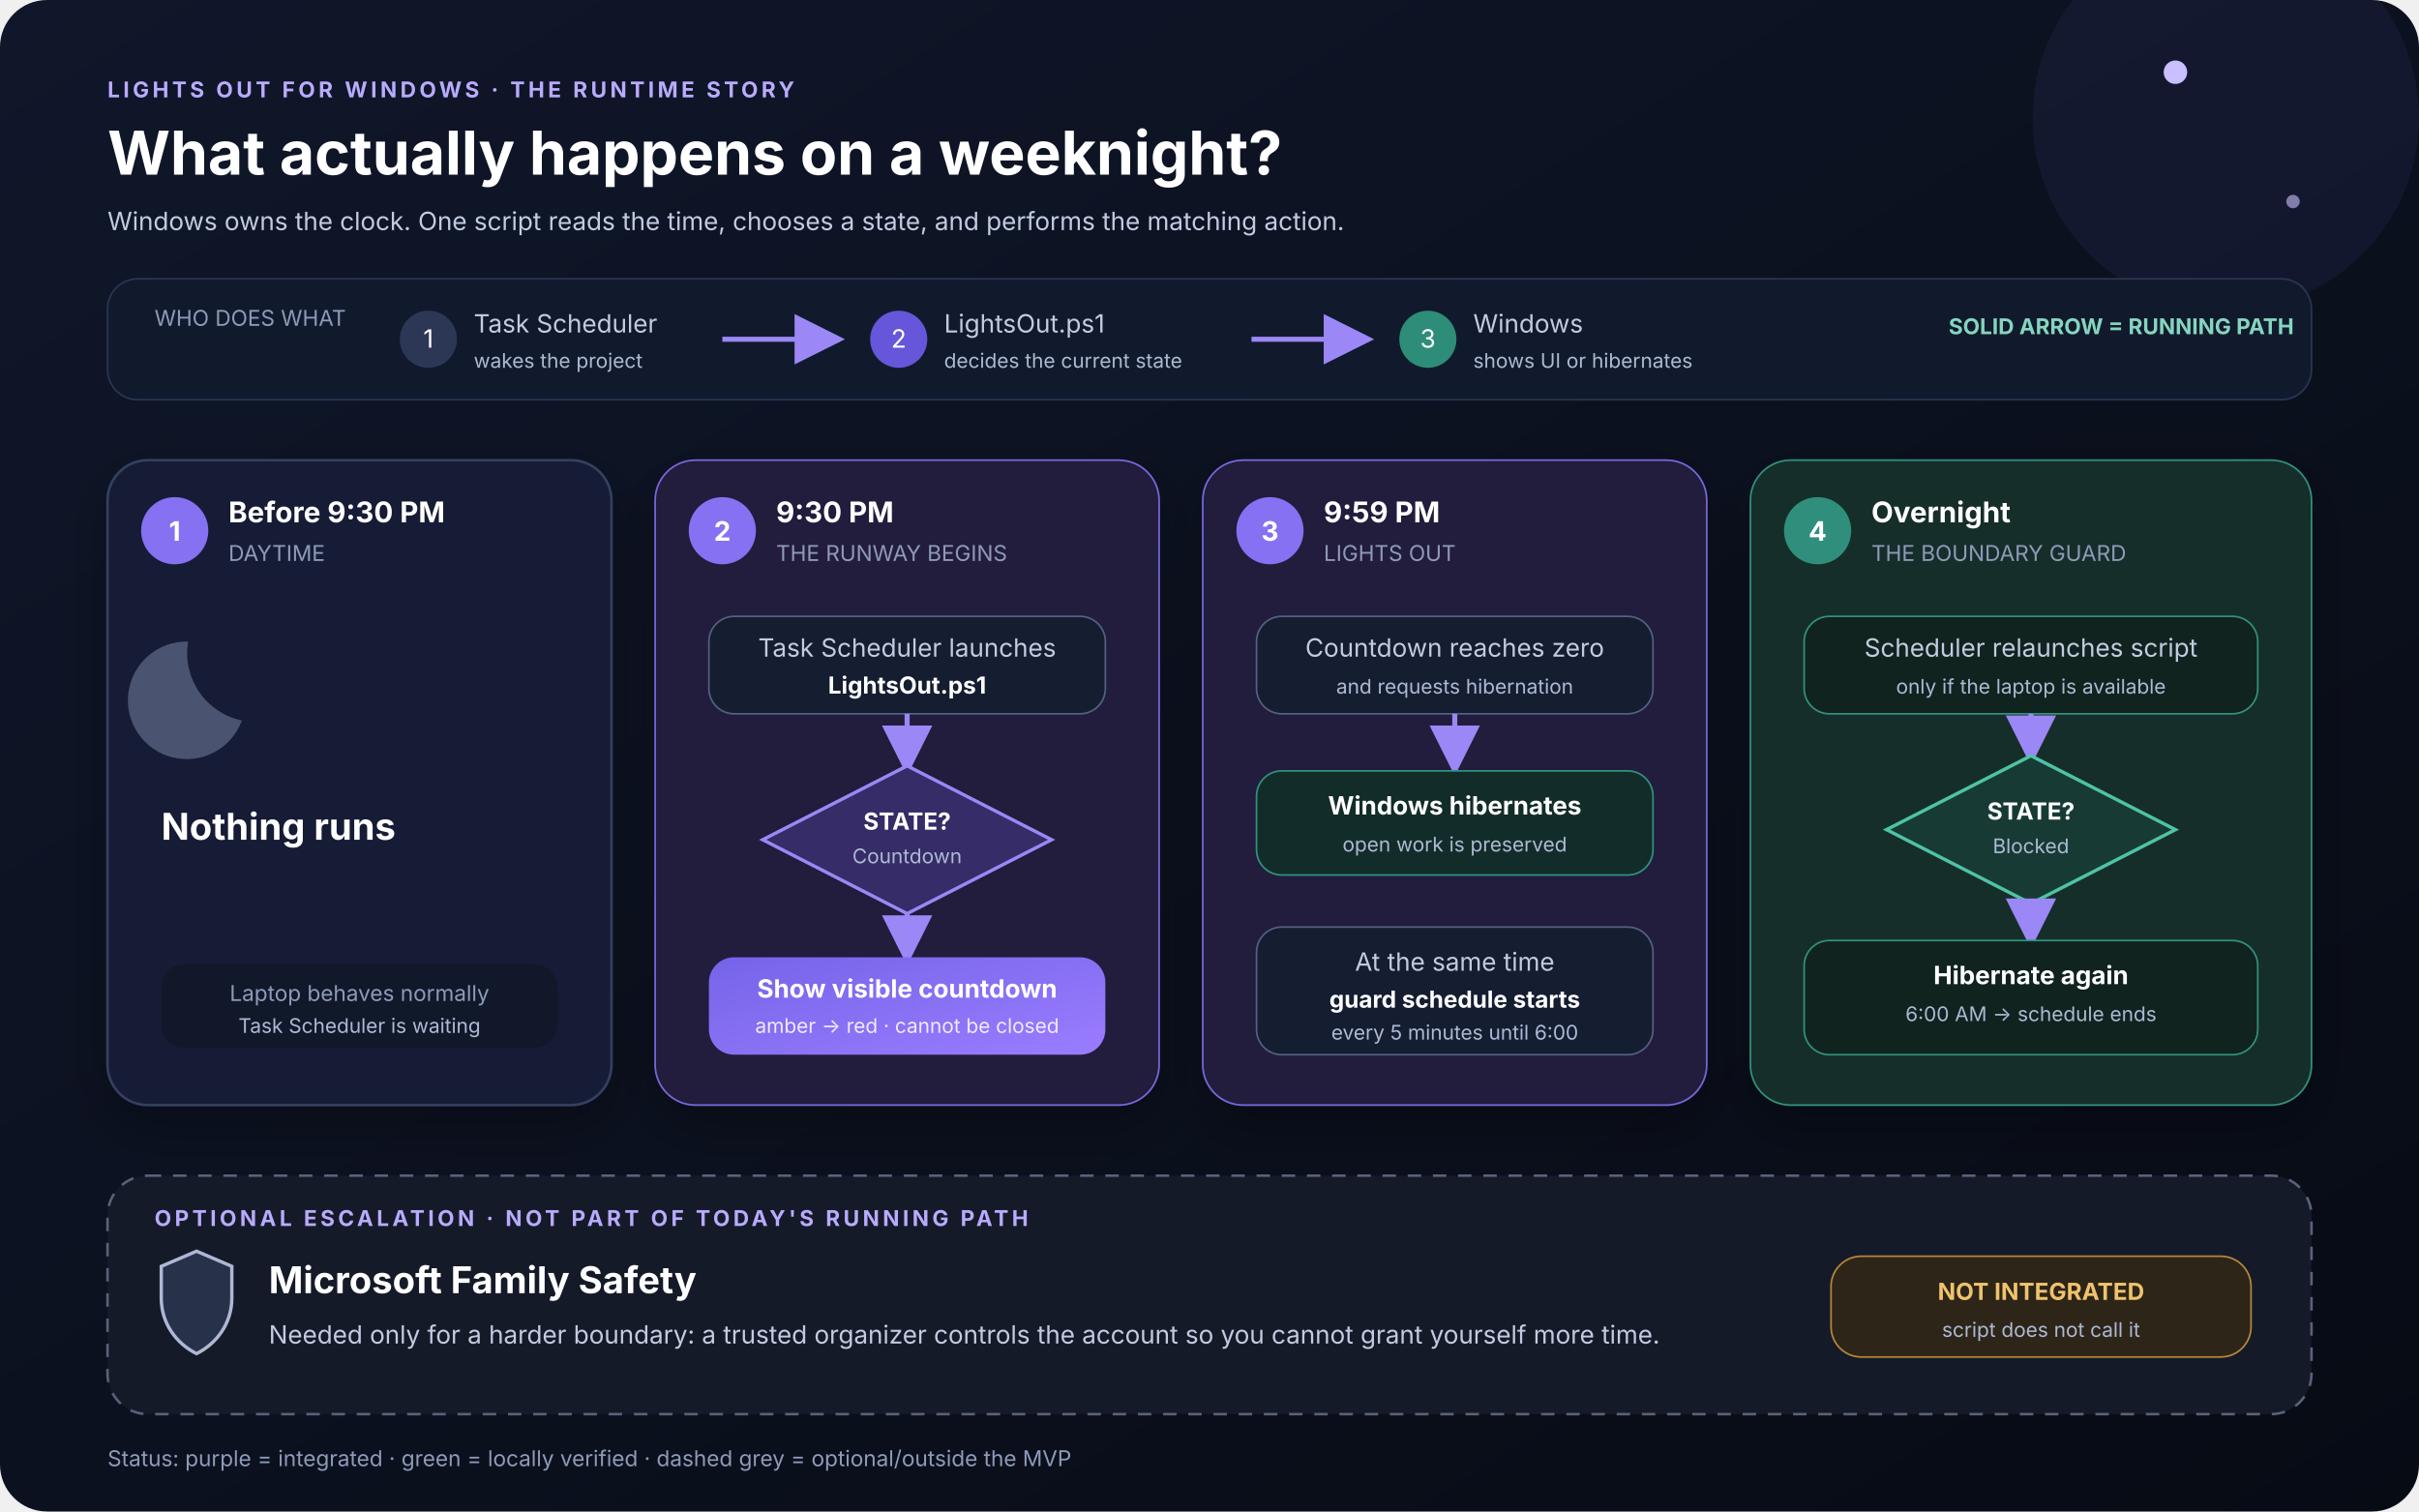
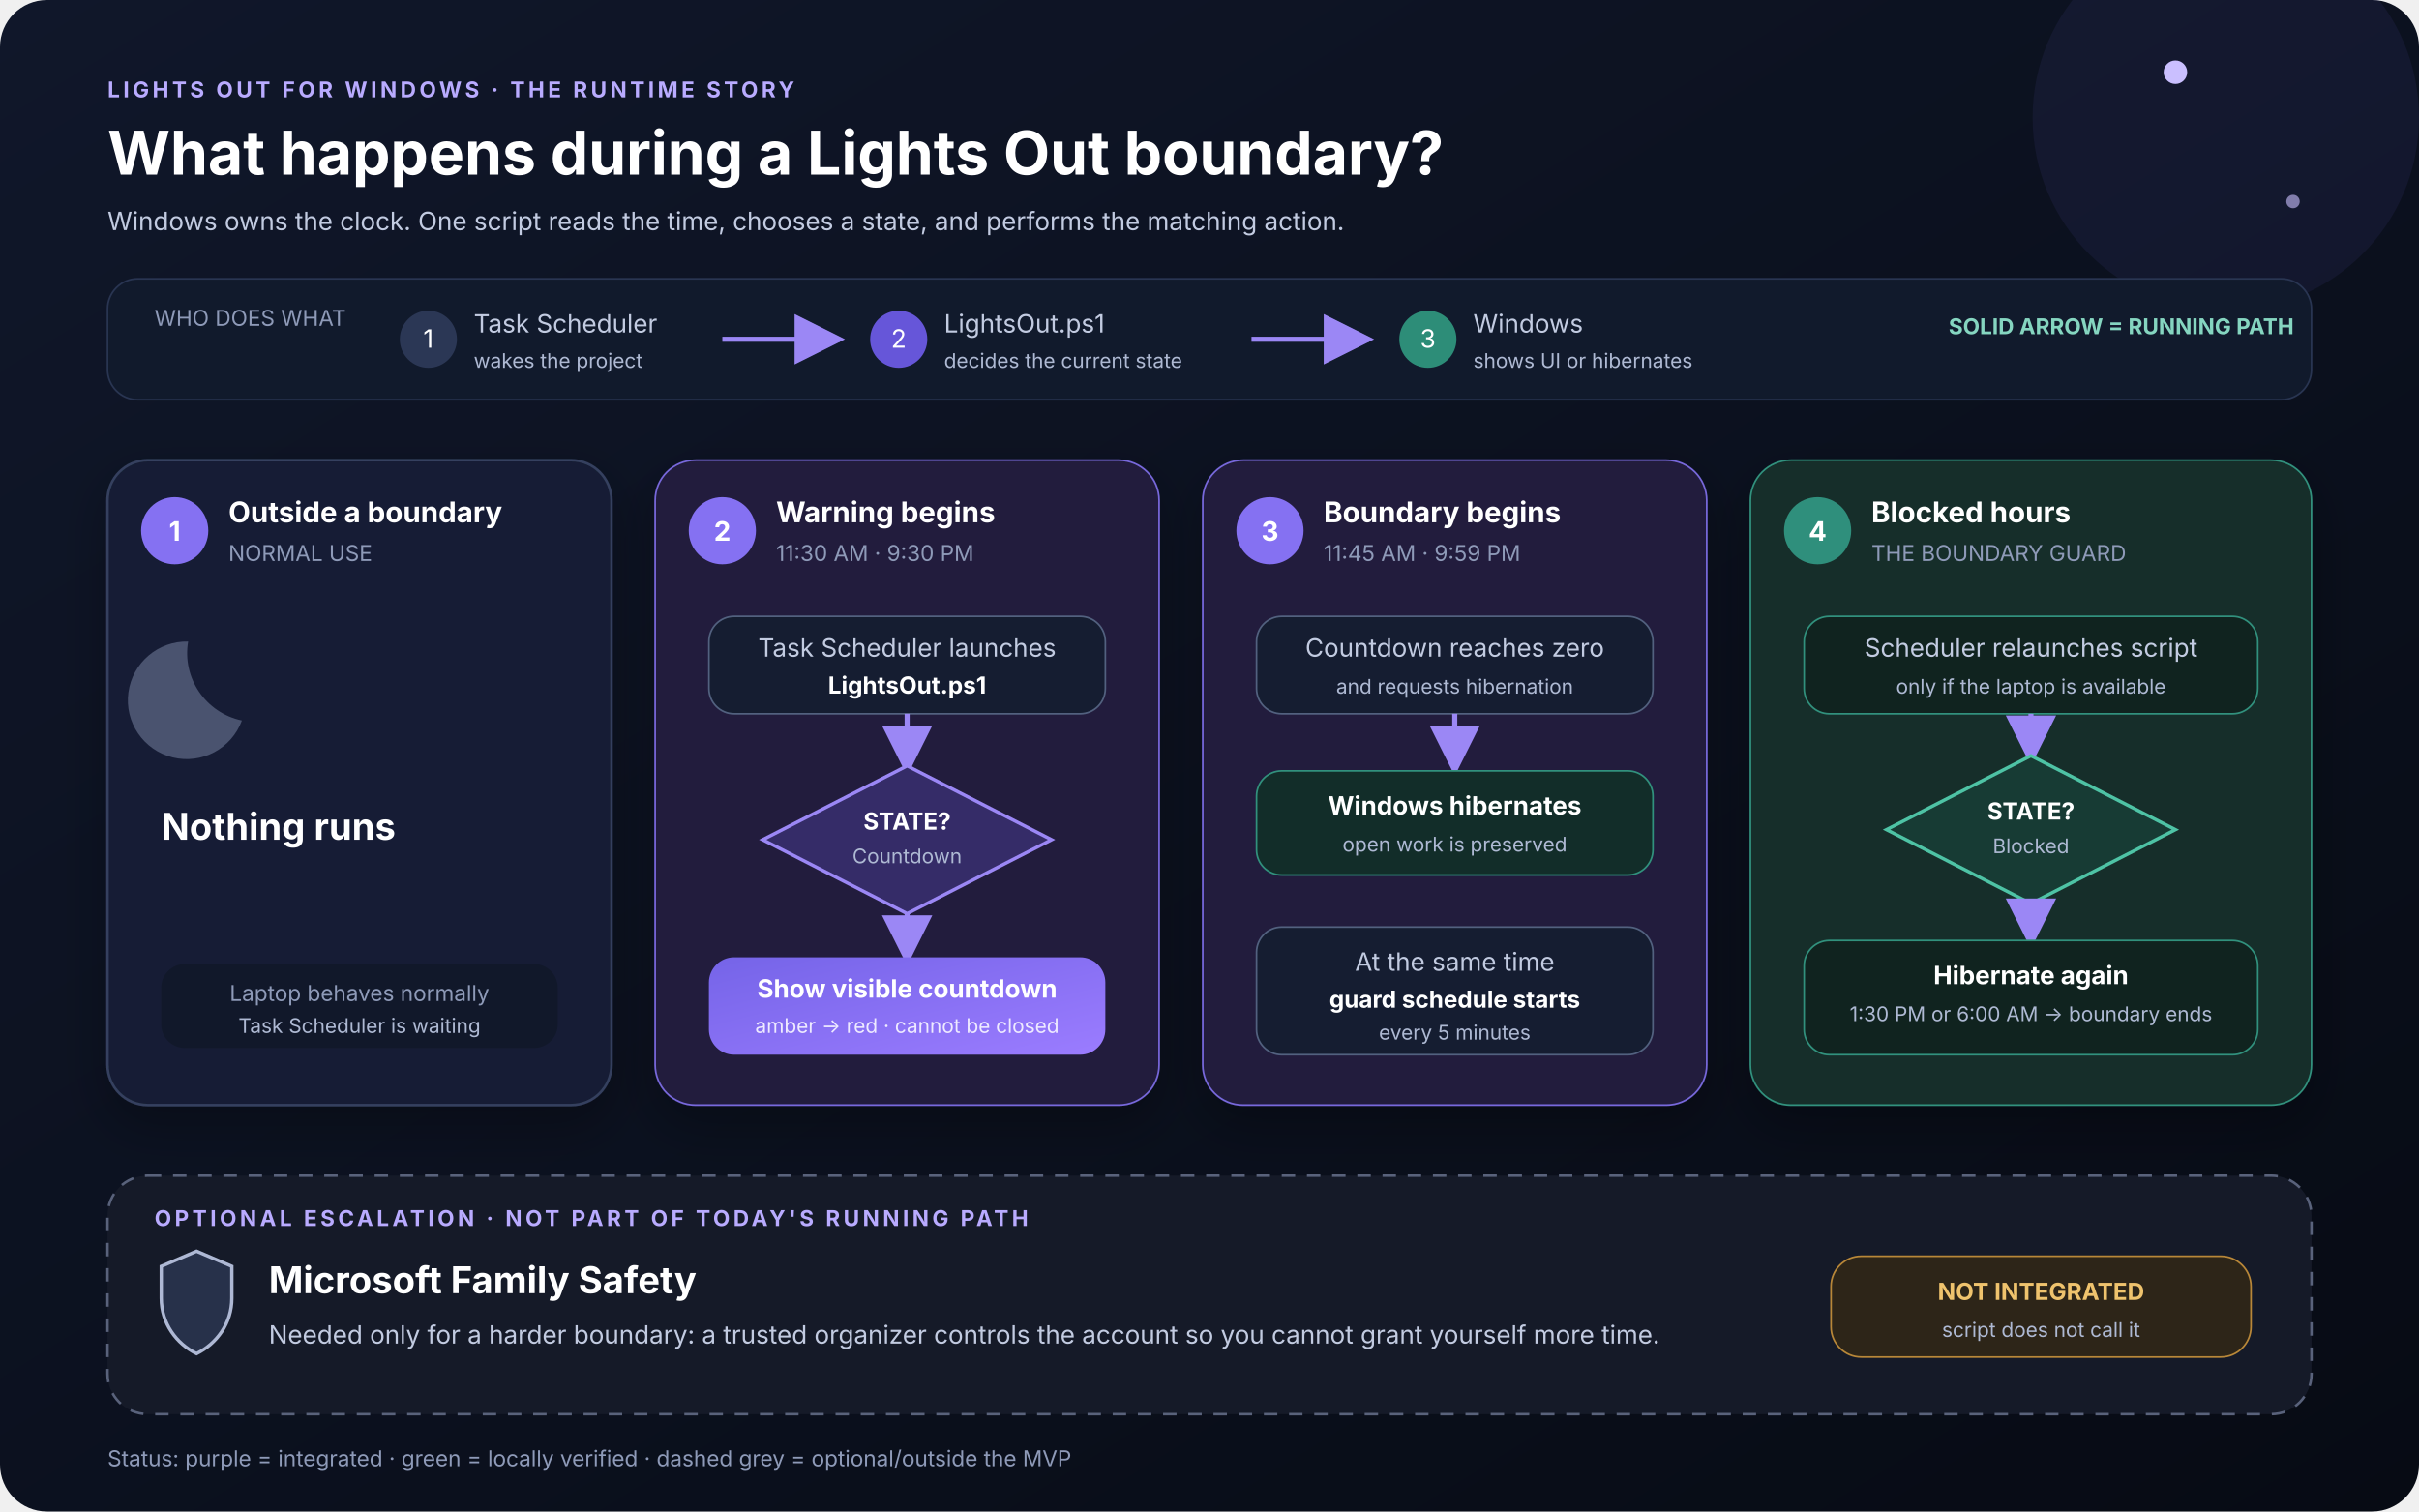
<svg xmlns="http://www.w3.org/2000/svg" width="1440" height="900" viewBox="0 0 1440 900" role="img" aria-labelledby="title desc">
  <defs>
    <linearGradient id="bg" x1="0" y1="0" x2="1" y2="1">
      <stop stop-color="#10172a" />
      <stop offset="1" stop-color="#070b14" />
    </linearGradient>
    <linearGradient id="purple" x1="0" y1="0" x2="1" y2="1">
      <stop stop-color="#7564e8" />
      <stop offset="1" stop-color="#9b7cff" />
    </linearGradient>
    <filter id="shadow" x="-20%" y="-30%" width="140%" height="170%">
      <feDropShadow dx="0" dy="12" stdDeviation="15" flood-color="#000" flood-opacity=".28" />
    </filter>
    <marker id="arrow" markerWidth="12" markerHeight="12" refX="10" refY="6" orient="auto">
      <path d="M1 1l10 5-10 5z" fill="#9b87f5" />
    </marker>
    <style>
      text{font-family:"Segoe UI",Inter,Arial,sans-serif}.eyebrow{fill:#b9abff;font-size:13px;font-weight:700;letter-spacing:2px}.h1{fill:#fff;font-size:36px;font-weight:750}.h2{fill:#fff;font-size:22px;font-weight:700}.body{fill:#c2cbe1;font-size:15px}.small{fill:#8e9ab8;font-size:13px}.micro{fill:#aeb9d3;font-size:12px}.time{fill:#fff;font-size:17px;font-weight:700}.card{fill:#171f34;stroke:#34405f;stroke-width:1.5}.verified{fill:#122d29;stroke:#31917d}.integrated{fill:#211e3d;stroke:#7868dc}.outside{fill:#151a28;stroke:#59627b;stroke-width:1.5;stroke-dasharray:8 7}.step{fill:#8571f2}.line{stroke:#9b87f5;stroke-width:3;fill:none;marker-end:url(#arrow)}
    </style>
  </defs>
  <rect width="1440" height="900" rx="28" fill="url(#bg)" />
  <circle cx="1325" cy="70" r="115" fill="#7564e8" opacity=".08" />
  <circle cx="1295" cy="43" r="7" fill="#cabfff" />
  <circle cx="1365" cy="120" r="4" fill="#cabfff" opacity=".6" />
  <text x="64" y="58" class="eyebrow">LIGHTS OUT FOR WINDOWS · THE RUNTIME STORY</text>
-   <text x="64" y="104" class="h1">What actually happens on a weeknight?</text>
+   <text x="64" y="104" class="h1">What happens during a Lights Out boundary?</text>
  <text x="64" y="137" class="body">Windows owns the clock. One script reads the time, chooses a state, and performs the matching action.</text>
  <rect x="64" y="166" width="1312" height="72" rx="18" fill="#111a2c" stroke="#293552" />
  <text x="92" y="194" class="small">WHO DOES WHAT</text>
  <circle cx="255" cy="202" r="17" fill="#2b3755" />
  <text x="255" y="207" text-anchor="middle" fill="#fff" font-size="15">1</text>
  <text x="282" y="198" class="body">Task Scheduler</text>
  <text x="282" y="219" class="micro">wakes the project</text>
  <path d="M430 202h70" class="line" />
  <circle cx="535" cy="202" r="17" fill="#6656d9" />
  <text x="535" y="207" text-anchor="middle" fill="#fff" font-size="15">2</text>
  <text x="562" y="198" class="body">LightsOut.ps1</text>
  <text x="562" y="219" class="micro">decides the current state</text>
  <path d="M745 202h70" class="line" />
  <circle cx="850" cy="202" r="17" fill="#2d8d78" />
  <text x="850" y="207" text-anchor="middle" fill="#fff" font-size="15">3</text>
  <text x="877" y="198" class="body">Windows</text>
  <text x="877" y="219" class="micro">shows UI or hibernates</text>
  <text x="1160" y="199" fill="#85d5c0" font-size="13" font-weight="700">SOLID ARROW = RUNNING PATH</text>
  <rect x="64" y="274" width="300" height="384" rx="24" class="card" filter="url(#shadow)" />
  <circle cx="104" cy="316" r="20" class="step" />
  <text x="104" y="322" text-anchor="middle" fill="#fff" font-size="16" font-weight="700">1</text>
-   <text x="136" y="311" class="time">Before 9:30 PM</text>
-   <text x="136" y="334" class="small">DAYTIME</text>
+   <text x="136" y="311" class="time">Outside a boundary</text>
+   <text x="136" y="334" class="small">NORMAL USE</text>
  <path d="M112 382a35 35 0 1 0 32 47 41 41 0 0 1-32-47z" fill="#74809e" opacity=".55" />
  <text x="96" y="500" class="h2">Nothing runs</text>
  <rect x="96" y="574" width="236" height="50" rx="14" fill="#11182a" />
  <text x="214" y="596" text-anchor="middle" class="small">Laptop behaves normally</text>
  <text x="214" y="615" text-anchor="middle" class="micro">Task Scheduler is waiting</text>
  <rect x="390" y="274" width="300" height="384" rx="24" class="integrated" filter="url(#shadow)" />
  <circle cx="430" cy="316" r="20" class="step" />
  <text x="430" y="322" text-anchor="middle" fill="#fff" font-size="16" font-weight="700">2</text>
-   <text x="462" y="311" class="time">9:30 PM</text>
-   <text x="462" y="334" class="small">THE RUNWAY BEGINS</text>
+   <text x="462" y="311" class="time">Warning begins</text>
+   <text x="462" y="334" class="small">11:30 AM · 9:30 PM</text>
  <rect x="422" y="367" width="236" height="58" rx="15" fill="#151d31" stroke="#52617f" />
  <text x="540" y="391" text-anchor="middle" class="body">Task Scheduler launches</text>
  <text x="540" y="413" text-anchor="middle" fill="#fff" font-size="14" font-weight="700">LightsOut.ps1</text>
  <path d="M540 425v34" class="line" />
  <polygon points="540,456 626,500 540,544 454,500" fill="#352c68" stroke="#9b87f5" stroke-width="2" />
  <text x="540" y="494" text-anchor="middle" fill="#fff" font-size="14" font-weight="700">STATE?</text>
  <text x="540" y="514" text-anchor="middle" class="micro">Countdown</text>
  <path d="M540 544v28" class="line" />
  <rect x="422" y="570" width="236" height="58" rx="15" fill="url(#purple)" />
  <text x="540" y="594" text-anchor="middle" fill="#fff" font-size="15" font-weight="700">Show visible countdown</text>
  <text x="540" y="615" text-anchor="middle" fill="#eeeaff" font-size="12">amber → red · cannot be closed</text>
  <rect x="716" y="274" width="300" height="384" rx="24" class="integrated" filter="url(#shadow)" />
  <circle cx="756" cy="316" r="20" class="step" />
  <text x="756" y="322" text-anchor="middle" fill="#fff" font-size="16" font-weight="700">3</text>
-   <text x="788" y="311" class="time">9:59 PM</text>
-   <text x="788" y="334" class="small">LIGHTS OUT</text>
+   <text x="788" y="311" class="time">Boundary begins</text>
+   <text x="788" y="334" class="small">11:45 AM · 9:59 PM</text>
  <rect x="748" y="367" width="236" height="58" rx="15" fill="#151d31" stroke="#52617f" />
  <text x="866" y="391" text-anchor="middle" class="body">Countdown reaches zero</text>
  <text x="866" y="413" text-anchor="middle" class="micro">and requests hibernation</text>
  <path d="M866 425v34" class="line" />
  <rect x="748" y="459" width="236" height="62" rx="15" class="verified" />
  <text x="866" y="485" text-anchor="middle" fill="#fff" font-size="15" font-weight="700">Windows hibernates</text>
  <text x="866" y="507" text-anchor="middle" class="micro">open work is preserved</text>
  <rect x="748" y="552" width="236" height="76" rx="15" fill="#151d31" stroke="#52617f" />
  <text x="866" y="578" text-anchor="middle" class="body">At the same time</text>
  <text x="866" y="600" text-anchor="middle" fill="#fff" font-size="14" font-weight="700">guard schedule starts</text>
-   <text x="866" y="619" text-anchor="middle" class="micro">every 5 minutes until 6:00</text>
+   <text x="866" y="619" text-anchor="middle" class="micro">every 5 minutes</text>
  <rect x="1042" y="274" width="334" height="384" rx="24" class="verified" filter="url(#shadow)" />
  <circle cx="1082" cy="316" r="20" fill="#2f8f7c" />
  <text x="1082" y="322" text-anchor="middle" fill="#fff" font-size="16" font-weight="700">4</text>
-   <text x="1114" y="311" class="time">Overnight</text>
+   <text x="1114" y="311" class="time">Blocked hours</text>
  <text x="1114" y="334" class="small">THE BOUNDARY GUARD</text>
  <rect x="1074" y="367" width="270" height="58" rx="15" fill="#10231f" stroke="#31917d" />
  <text x="1209" y="391" text-anchor="middle" class="body">Scheduler relaunches script</text>
  <text x="1209" y="413" text-anchor="middle" class="micro">only if the laptop is available</text>
  <path d="M1209 425v28" class="line" />
  <polygon points="1209,450 1295,494 1209,538 1123,494" fill="#173b34" stroke="#4ec3a5" stroke-width="2" />
  <text x="1209" y="488" text-anchor="middle" fill="#fff" font-size="14" font-weight="700">STATE?</text>
  <text x="1209" y="508" text-anchor="middle" class="micro">Blocked</text>
  <path d="M1209 538v24" class="line" />
  <rect x="1074" y="560" width="270" height="68" rx="15" fill="#10231f" stroke="#31917d" />
  <text x="1209" y="586" text-anchor="middle" fill="#fff" font-size="15" font-weight="700">Hibernate again</text>
-   <text x="1209" y="608" text-anchor="middle" class="micro">6:00 AM → schedule ends</text>
+   <text x="1209" y="608" text-anchor="middle" class="micro">1:30 PM or 6:00 AM → boundary ends</text>
  <rect x="64" y="700" width="1312" height="142" rx="24" class="outside" />
  <text x="92" y="730" class="eyebrow">OPTIONAL ESCALATION · NOT PART OF TODAY'S RUNNING PATH</text>
  <path d="M96 754l21-9 21 9v19c0 15-9 27-21 33-12-6-21-18-21-33z" fill="#27314a" stroke="#aeb8d4" stroke-width="2" />
  <text x="160" y="770" class="h2">Microsoft Family Safety</text>
  <text x="160" y="800" class="body">Needed only for a harder boundary: a trusted organizer controls the account so you cannot grant yourself more time.</text>
  <rect x="1090" y="748" width="250" height="60" rx="18" fill="#2d2518" stroke="#b88738" />
  <text x="1215" y="774" text-anchor="middle" fill="#efc36d" font-size="14" font-weight="700">NOT INTEGRATED</text>
  <text x="1215" y="796" text-anchor="middle" class="micro">script does not call it</text>
  <text x="64" y="873" class="small">Status: purple = integrated · green = locally verified · dashed grey = optional/outside the MVP</text>
</svg>
